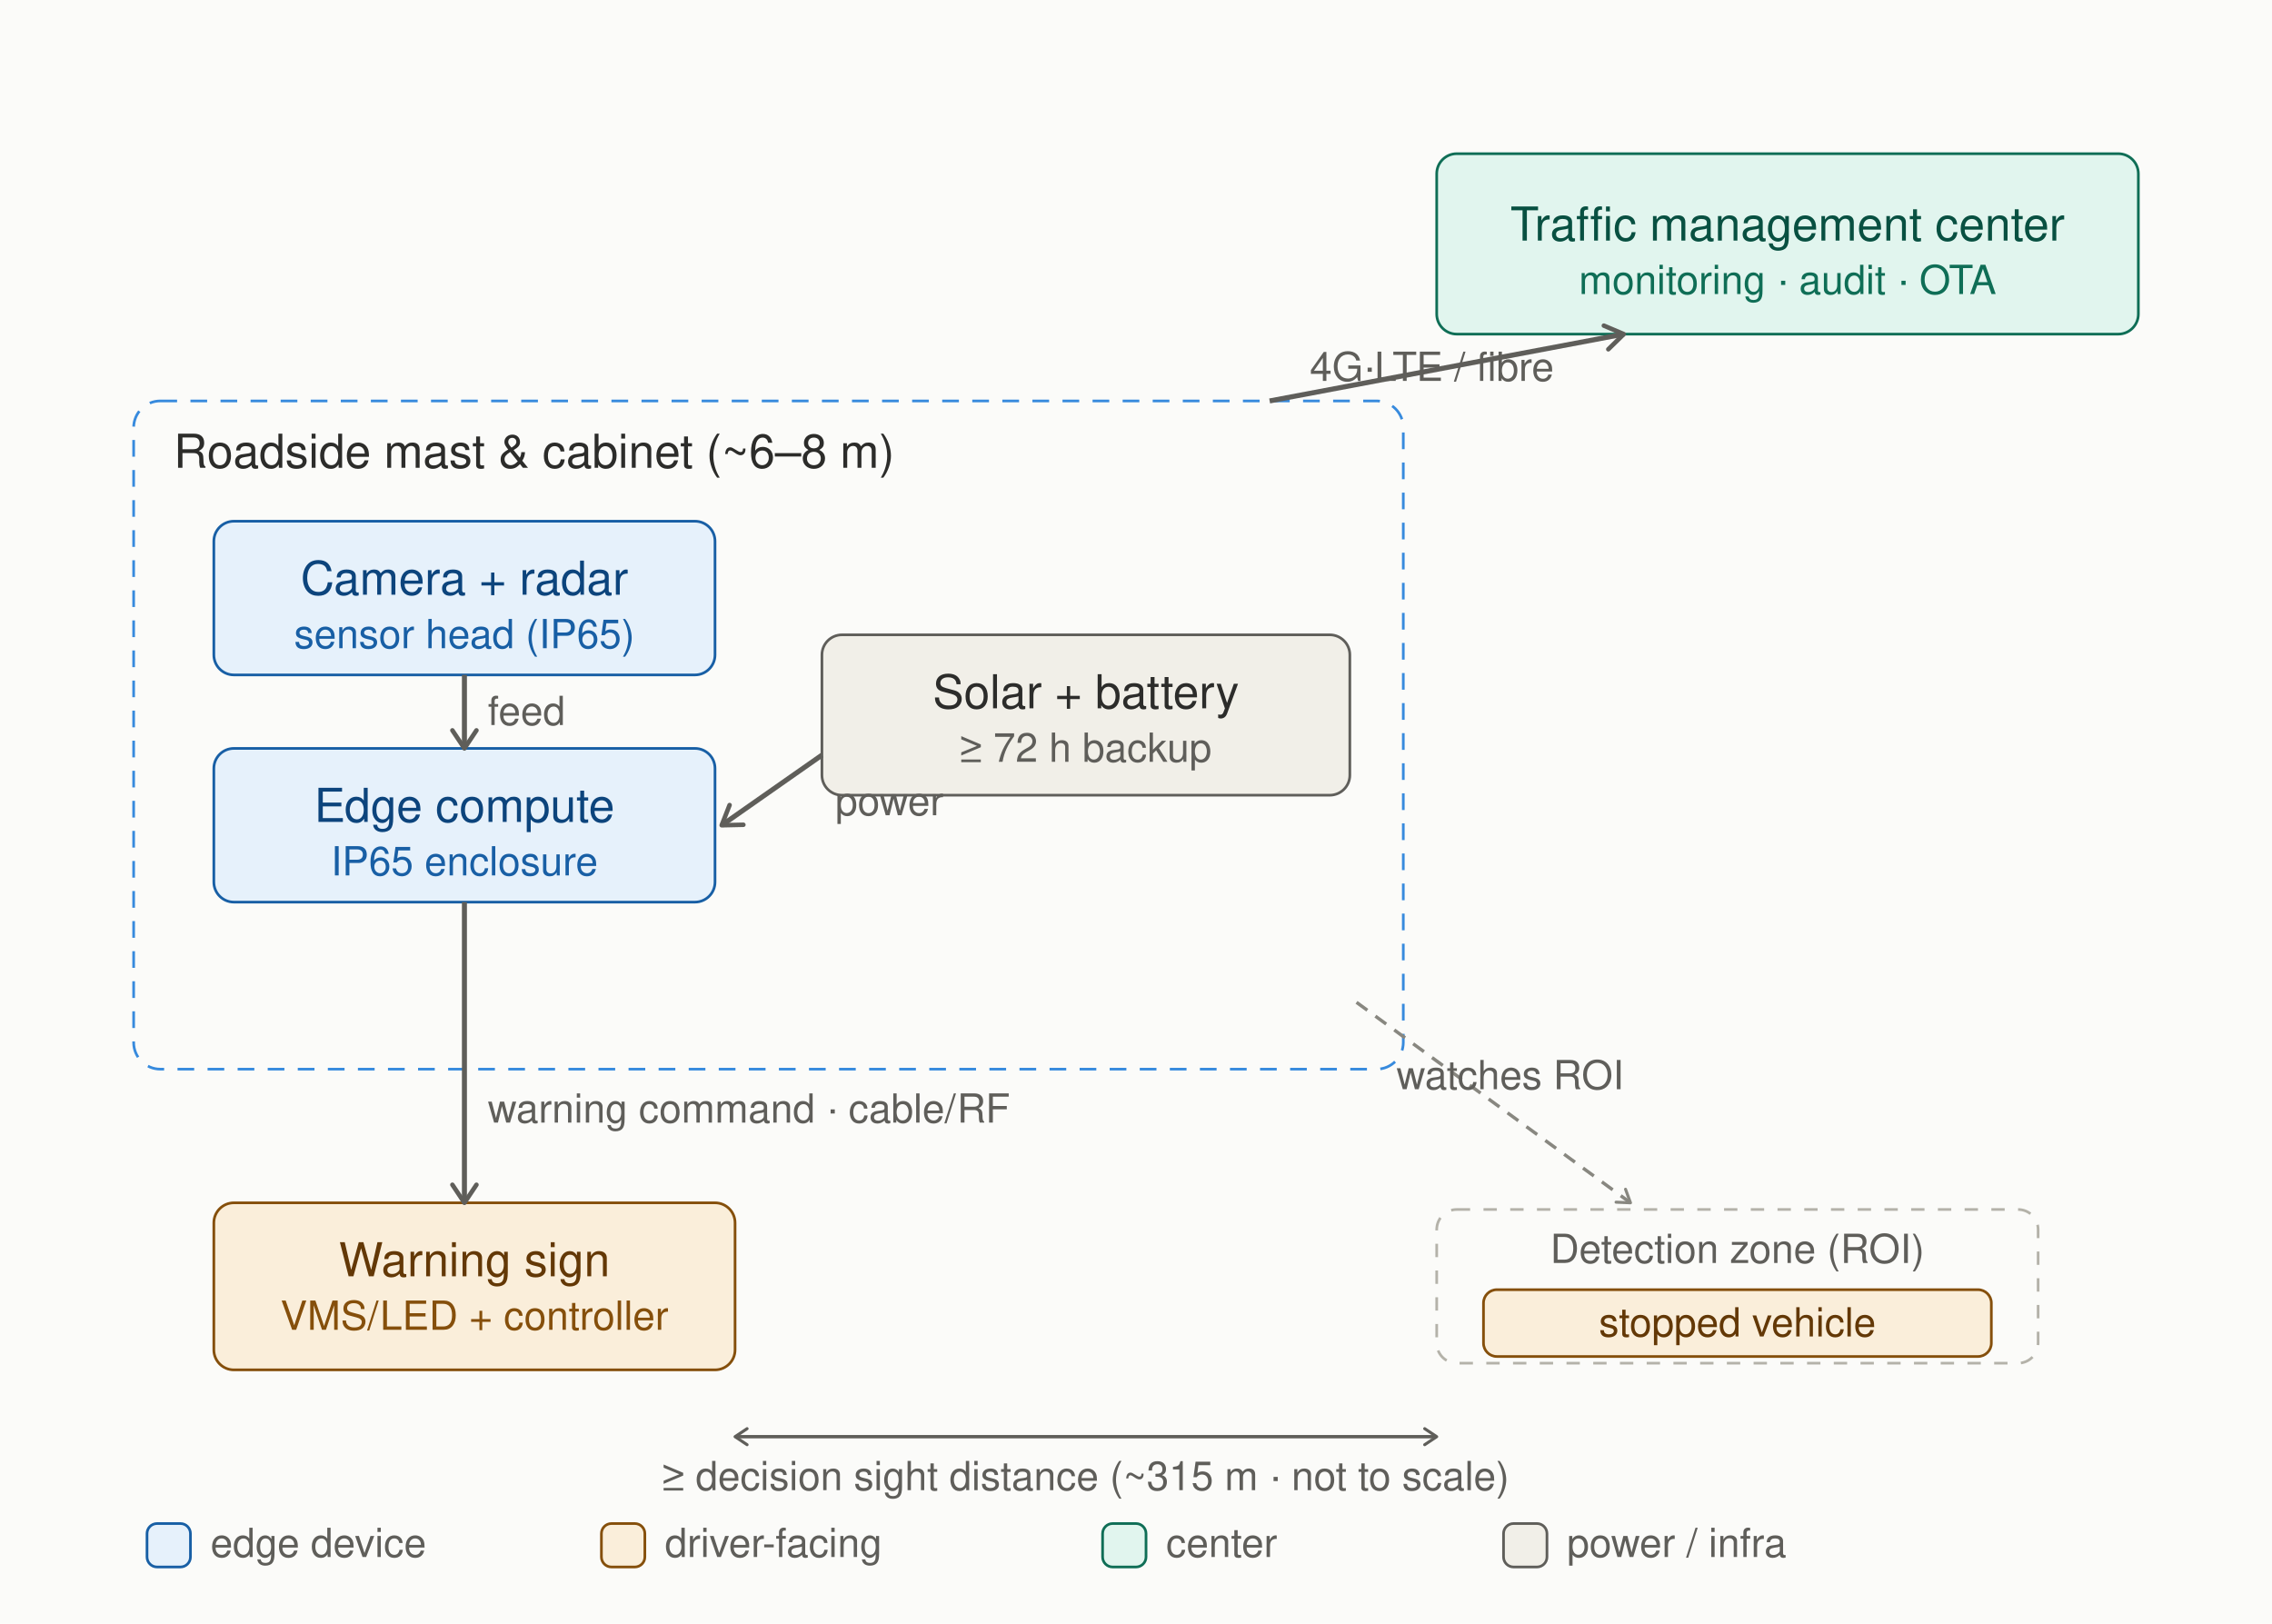
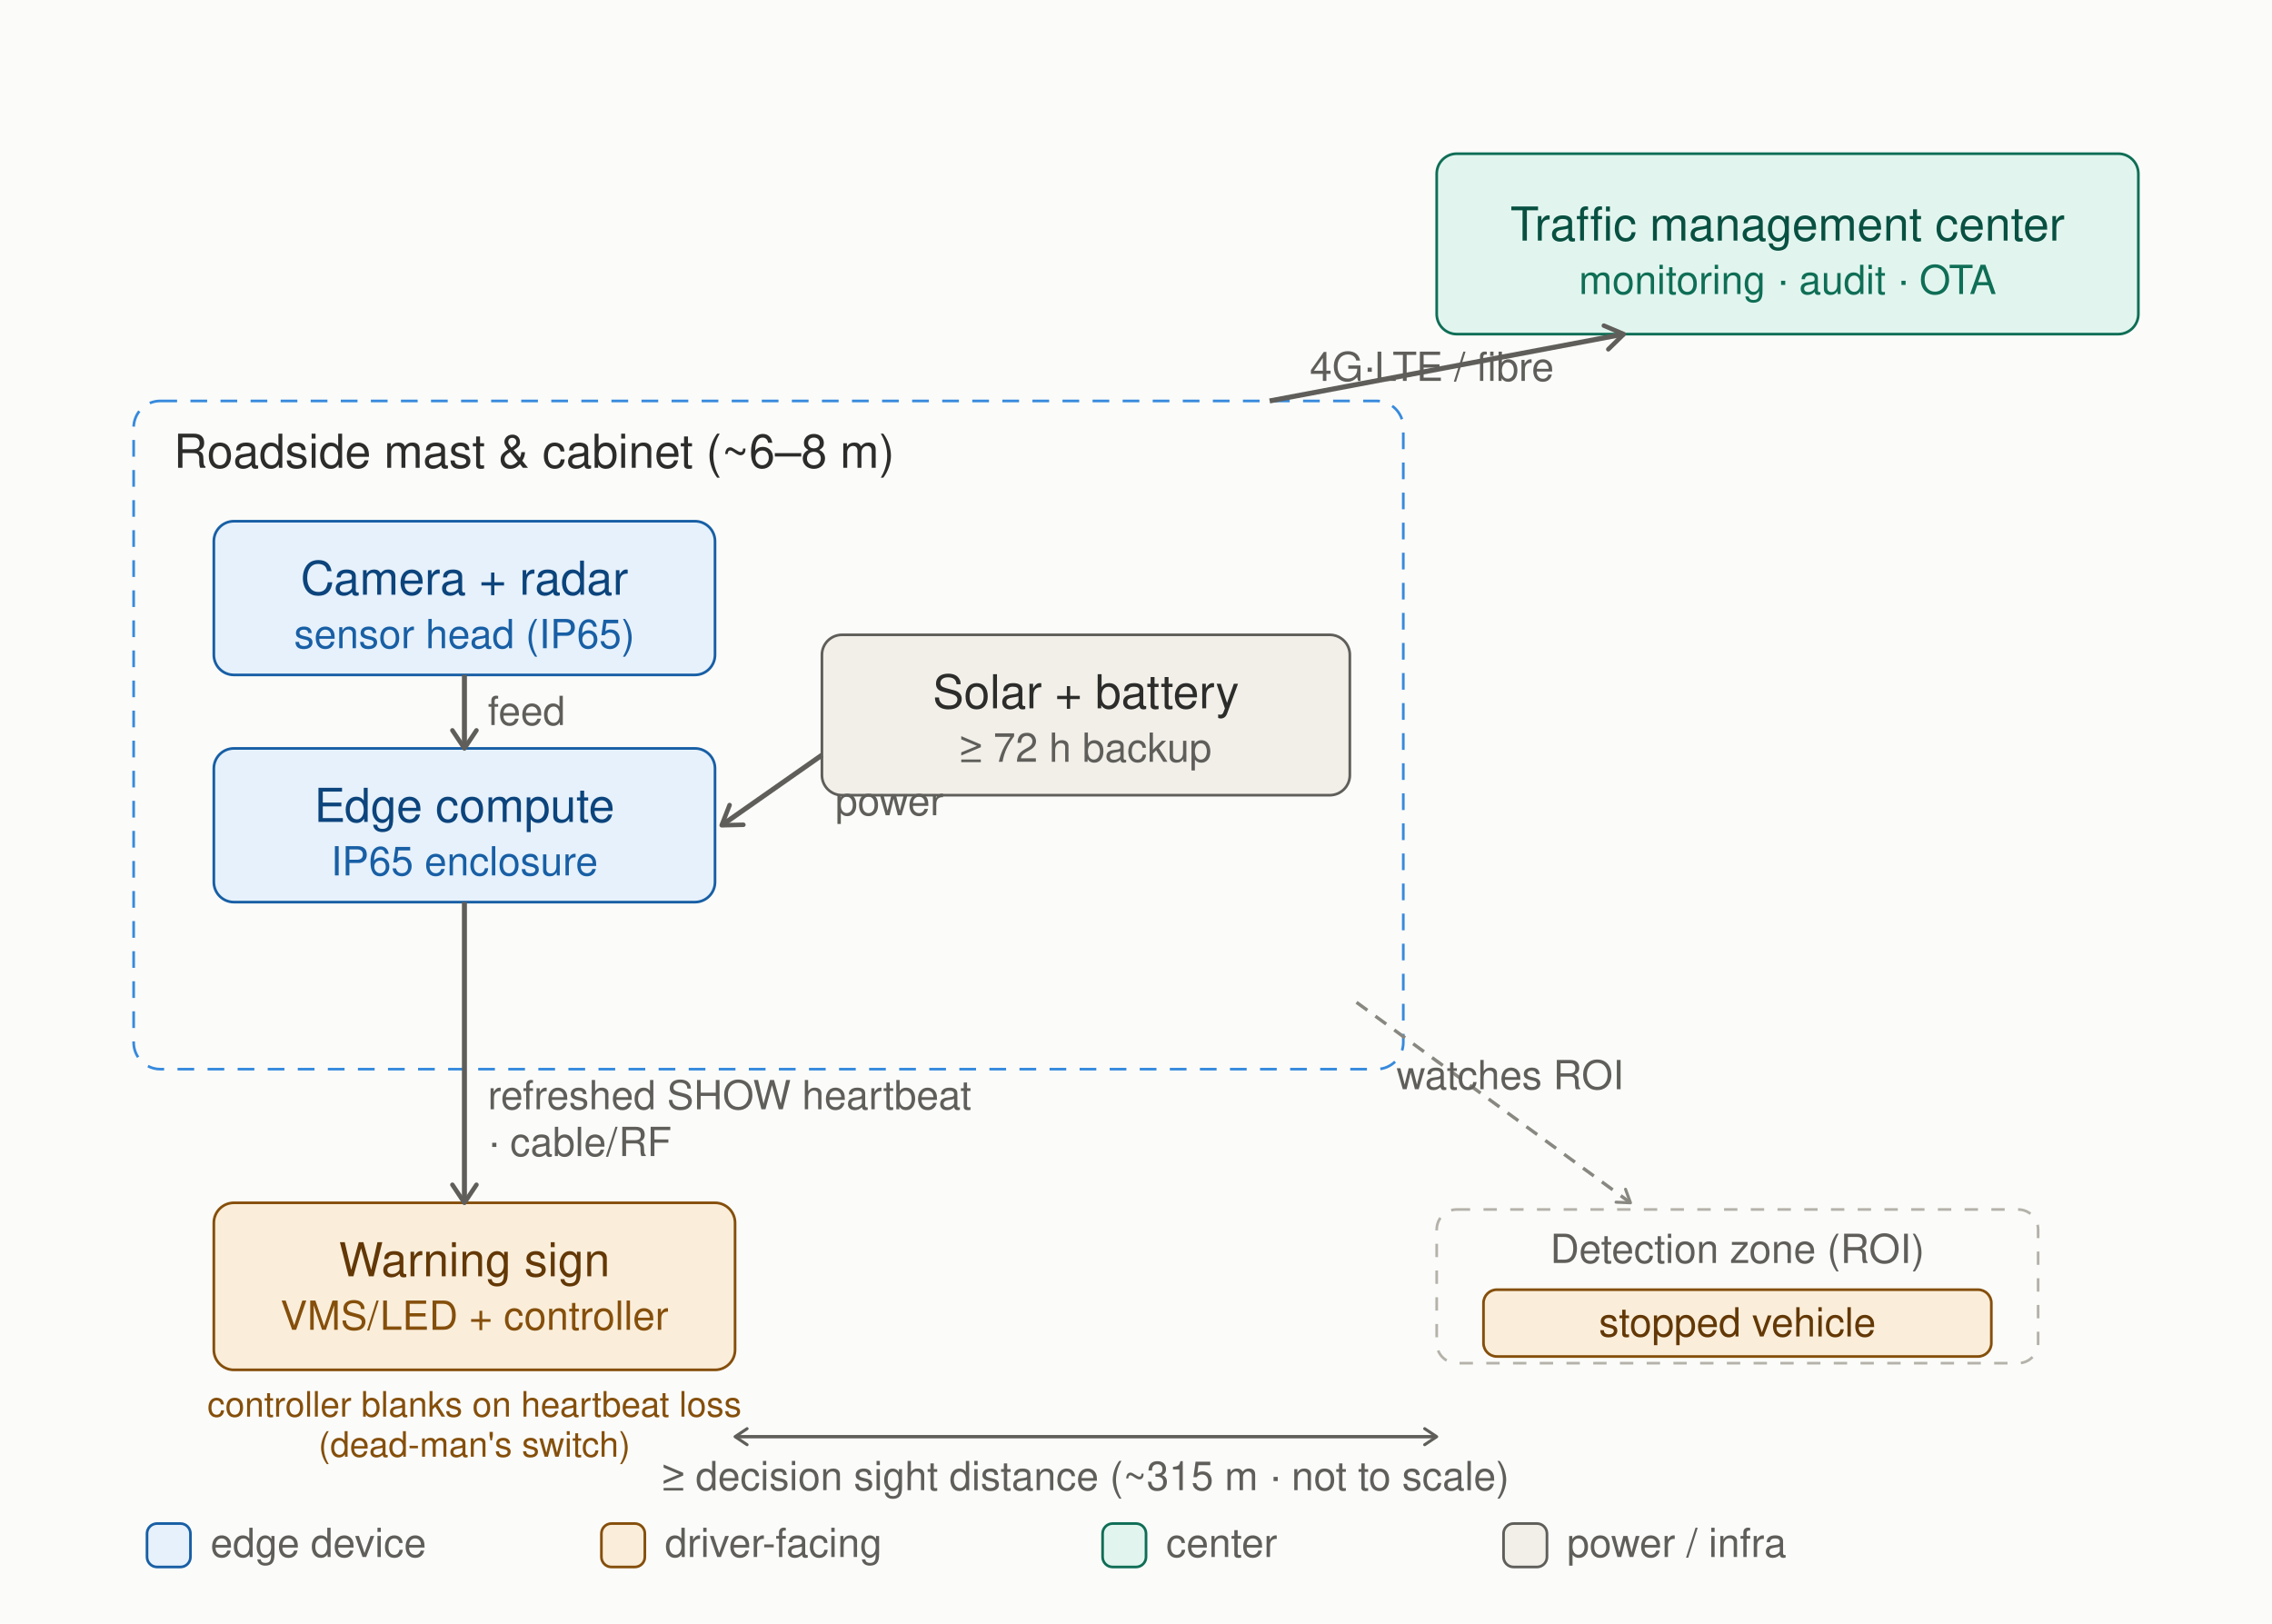
<svg xmlns="http://www.w3.org/2000/svg" width="100%" viewBox="0 0 680 486" role="img" font-family="'Segoe UI', Helvetica, Arial, sans-serif">
  <defs>
    <marker id="arrow" viewBox="0 0 10 10" refX="8" refY="5" markerWidth="6" markerHeight="6" orient="auto-start-reverse">
      <path d="M2 1L8 5L2 9" fill="none" stroke="context-stroke" stroke-width="1.5" stroke-linecap="round" stroke-linejoin="round" />
    </marker>
  </defs>
  <rect x="0" y="0" width="680" height="486" fill="#FBFBF9" />
  <rect x="430" y="46" width="210" height="54" rx="6" fill="#E1F5EE" stroke="#0F6E56" stroke-width="0.8" />
  <text x="535" y="72" font-size="14" font-weight="500" fill="#085041" text-anchor="middle">Traffic management center</text>
  <text x="535" y="88" font-size="12" fill="#0F6E56" text-anchor="middle">monitoring · audit · OTA</text>
  <rect x="40" y="120" width="380" height="200" rx="8" fill="none" stroke="#378ADD" stroke-width="0.8" stroke-dasharray="5 4" />
  <text x="52" y="140" font-size="14" font-weight="500" fill="#2C2C2A">Roadside mast &amp; cabinet (~6–8 m)</text>
  <rect x="64" y="156" width="150" height="46" rx="6" fill="#E6F1FB" stroke="#185FA5" stroke-width="0.8" />
  <text x="139" y="178" font-size="14" font-weight="500" fill="#0C447C" text-anchor="middle">Camera + radar</text>
  <text x="139" y="194" font-size="12" fill="#185FA5" text-anchor="middle">sensor head (IP65)</text>
  <rect x="64" y="224" width="150" height="46" rx="6" fill="#E6F1FB" stroke="#185FA5" stroke-width="0.8" />
  <text x="139" y="246" font-size="14" font-weight="500" fill="#0C447C" text-anchor="middle">Edge compute</text>
  <text x="139" y="262" font-size="12" fill="#185FA5" text-anchor="middle">IP65 enclosure</text>
  <rect x="246" y="190" width="158" height="48" rx="6" fill="#F1EFE8" stroke="#5F5E5A" stroke-width="0.8" />
  <text x="325" y="212" font-size="14" font-weight="500" fill="#2C2C2A" text-anchor="middle">Solar + battery</text>
  <text x="325" y="228" font-size="12" fill="#5F5E5A" text-anchor="middle">≥ 72 h backup</text>
  <rect x="64" y="360" width="156" height="50" rx="6" fill="#FAEEDA" stroke="#854F0B" stroke-width="0.8" />
  <text x="142" y="382" font-size="14" font-weight="500" fill="#633806" text-anchor="middle">Warning sign</text>
  <text x="142" y="398" font-size="12" fill="#854F0B" text-anchor="middle">VMS/LED + controller</text>
+   <text x="142" y="424" font-size="10.5" fill="#854F0B" text-anchor="middle">controller blanks on heartbeat loss</text>
+   <text x="142" y="436" font-size="10.5" fill="#854F0B" text-anchor="middle">(dead-man's switch)</text>
  <rect x="430" y="362" width="180" height="46" rx="6" fill="none" stroke="#B4B2A9" stroke-width="0.8" stroke-dasharray="4 4" />
  <text x="520" y="378" font-size="12" fill="#5F5E5A" text-anchor="middle">Detection zone (ROI)</text>
  <rect x="444" y="386" width="152" height="20" rx="4" fill="#FAEEDA" stroke="#854F0B" stroke-width="0.8" />
  <text x="520" y="400" font-size="12" fill="#633806" text-anchor="middle">stopped vehicle</text>
  <line x1="139" y1="202" x2="139" y2="224" stroke="#5F5E5A" stroke-width="1.5" marker-end="url(#arrow)" />
  <text x="146" y="217" font-size="12" fill="#5F5E5A" text-anchor="start">feed</text>
  <line x1="246" y1="226" x2="216" y2="247" stroke="#5F5E5A" stroke-width="1.5" marker-end="url(#arrow)" />
  <text x="250" y="244" font-size="12" fill="#5F5E5A" text-anchor="start">power</text>
  <line x1="380" y1="120" x2="486" y2="100" stroke="#5F5E5A" stroke-width="1.5" marker-end="url(#arrow)" />
  <text x="392" y="114" font-size="12" fill="#5F5E5A" text-anchor="start">4G·LTE / fibre</text>
  <line x1="139" y1="270" x2="139" y2="360" stroke="#5F5E5A" stroke-width="1.5" marker-end="url(#arrow)" />
-   <text x="146" y="336" font-size="12" fill="#5F5E5A" text-anchor="start">warning command · cable/RF</text>
+   <text x="146" y="332" font-size="12" fill="#5F5E5A" text-anchor="start">refreshed SHOW heartbeat</text>
+   <text x="146" y="346" font-size="12" fill="#5F5E5A" text-anchor="start">· cable/RF</text>
  <line x1="406" y1="300" x2="488" y2="360" stroke="#888780" stroke-width="1" stroke-dasharray="4 3" marker-end="url(#arrow)" />
  <text x="452" y="326" font-size="12" fill="#5F5E5A" text-anchor="middle">watches ROI</text>
  <line x1="220" y1="430" x2="430" y2="430" stroke="#5F5E5A" stroke-width="1" marker-start="url(#arrow)" marker-end="url(#arrow)" />
  <text x="325" y="446" font-size="12" fill="#5F5E5A" text-anchor="middle">≥ decision sight distance (~315 m · not to scale)</text>
  <rect x="44" y="456" width="13" height="13" rx="3" fill="#E6F1FB" stroke="#185FA5" stroke-width="0.8" />
  <text x="63" y="466" font-size="12" fill="#5F5E5A">edge device</text>
  <rect x="180" y="456" width="13" height="13" rx="3" fill="#FAEEDA" stroke="#854F0B" stroke-width="0.8" />
  <text x="199" y="466" font-size="12" fill="#5F5E5A">driver-facing</text>
  <rect x="330" y="456" width="13" height="13" rx="3" fill="#E1F5EE" stroke="#0F6E56" stroke-width="0.8" />
  <text x="349" y="466" font-size="12" fill="#5F5E5A">center</text>
  <rect x="450" y="456" width="13" height="13" rx="3" fill="#F1EFE8" stroke="#5F5E5A" stroke-width="0.8" />
  <text x="469" y="466" font-size="12" fill="#5F5E5A">power / infra</text>
</svg>
